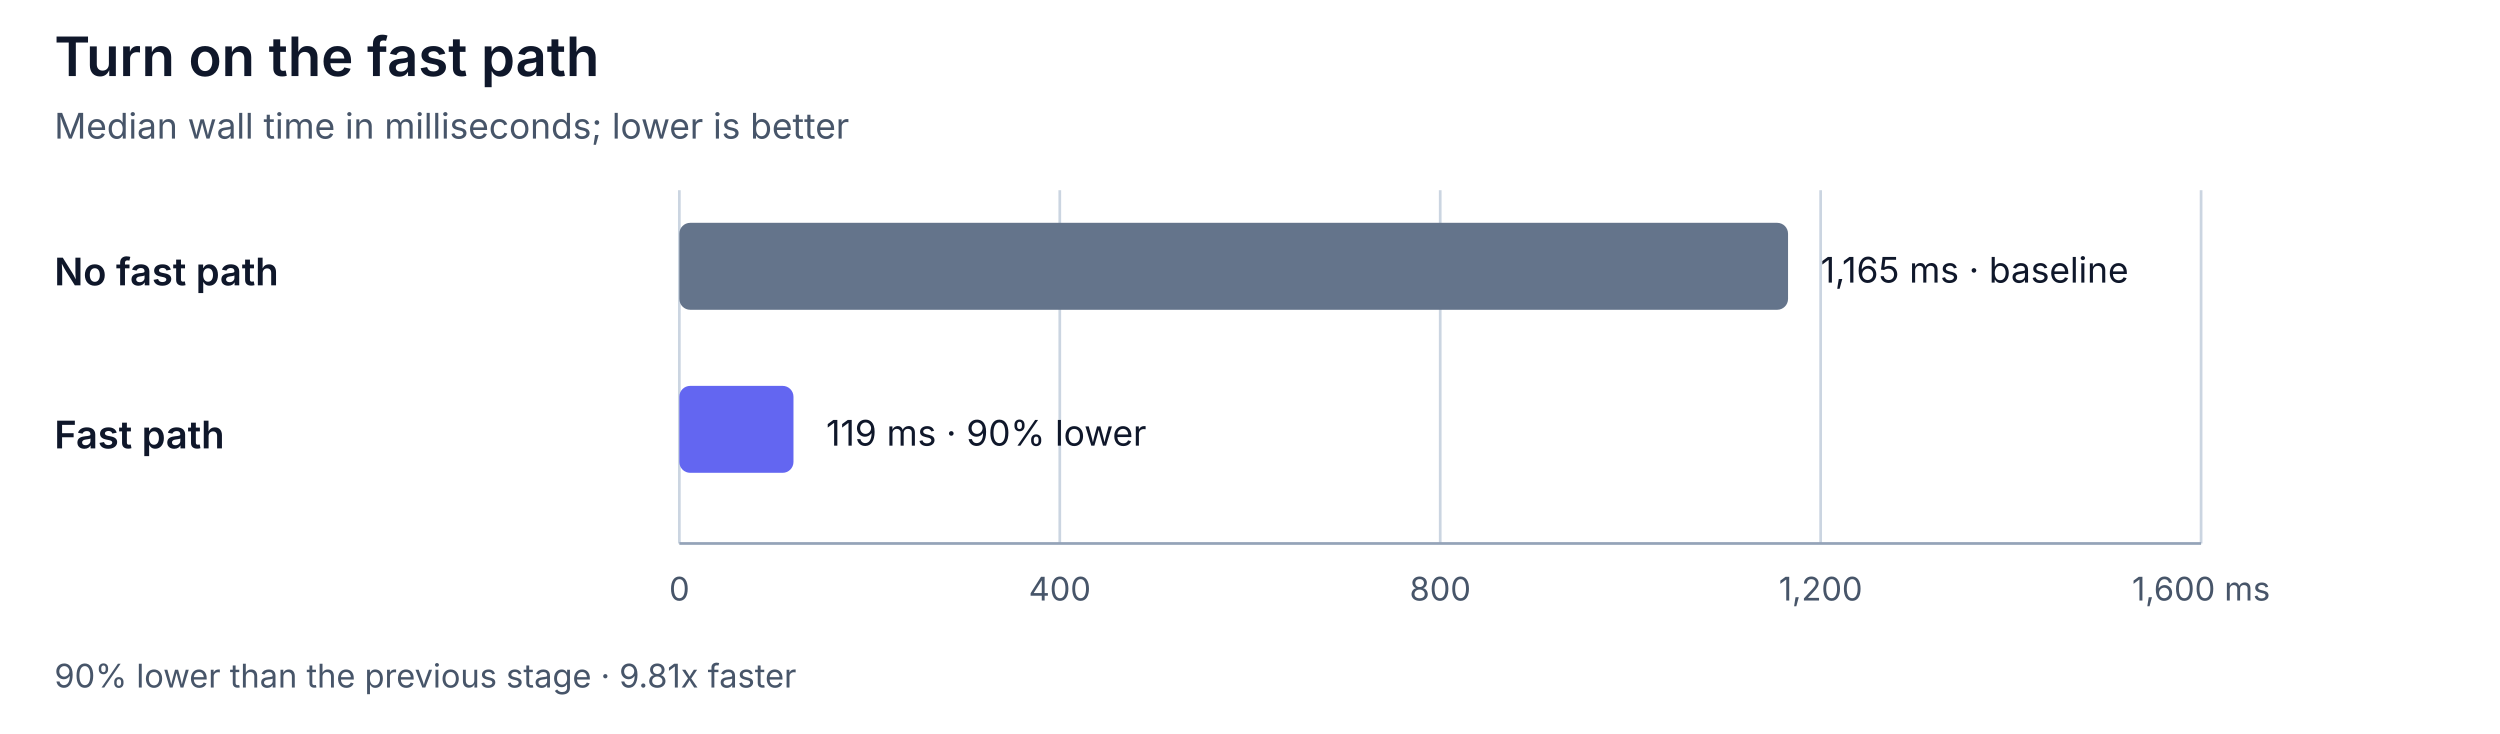
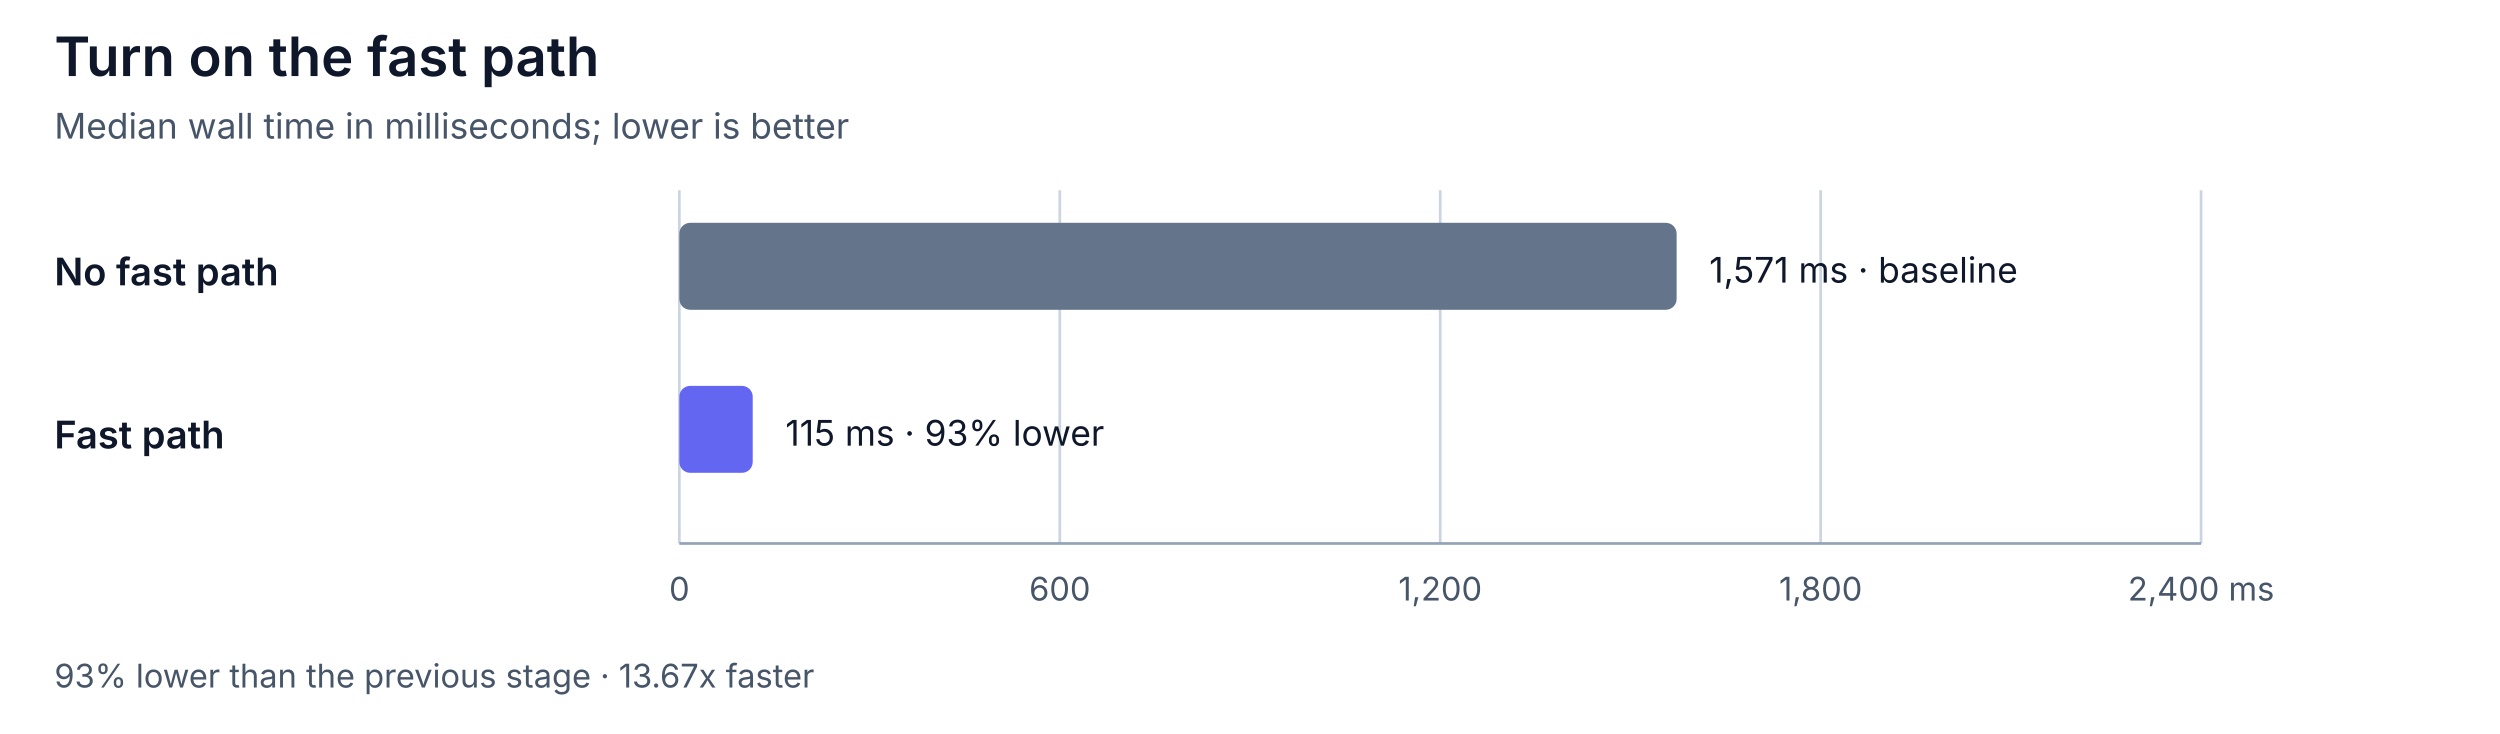
<svg xmlns="http://www.w3.org/2000/svg" viewBox="0 0 920 270" role="img" aria-labelledby="title desc">
  <style>
    text {
      fill: #0f172a;
      font-family: -apple-system, BlinkMacSystemFont, "Segoe UI", sans-serif;
    }
    .title { font-size: 20px; font-weight: 600; }
    .subtitle, .tick, .note { fill: #475569; }
    .subtitle { font-size: 13px; }
    .label { font-size: 14px; font-weight: 600; }
    .value { font-size: 13px; }
    .tick, .note { font-size: 12px; }
    .grid { stroke: #cbd5e1; stroke-width: 1; }
    .axis { stroke: #94a3b8; stroke-width: 1; }
    .previous { fill: #64748b; }
    .current { fill: #6366f1; }
    @media (prefers-color-scheme: dark) {
      text { fill: #e2e8f0; }
      .subtitle, .tick, .note { fill: #a8b3cf; }
      .grid { stroke: #334155; }
      .axis { stroke: #64748b; }
      .previous { fill: #64748b; }
      .current { fill: #818cf8; }
    }
  </style>
  <text class="title" x="20" y="28">Turn on the fast path</text>
  <text class="subtitle" x="20" y="51">Median wall time in milliseconds; lower is better</text>
  <line class="grid" x1="250" y1="70" x2="250" y2="200" />
  <line class="grid" x1="390" y1="70" x2="390" y2="200" />
  <line class="grid" x1="530" y1="70" x2="530" y2="200" />
  <line class="grid" x1="670" y1="70" x2="670" y2="200" />
  <line class="grid" x1="810" y1="70" x2="810" y2="200" />
  <line class="axis" x1="250" y1="200" x2="810" y2="200" />
  <text class="label" x="20" y="105">No fast path</text>
-   <rect class="previous" x="250" y="82" width="408" height="32" rx="4" />
-   <text class="value" x="670" y="104">1,165 ms · baseline</text>
+   <rect class="previous" x="250" y="82" width="367" height="32" rx="4" />
+   <text class="value" x="629" y="104">1,571 ms · baseline</text>
  <text class="label" x="20" y="165">Fast path</text>
-   <rect class="current" x="250" y="142" width="42" height="32" rx="4" />
-   <text class="value" x="304" y="164">119 ms · 90% lower</text>
+   <rect class="current" x="250" y="142" width="27" height="32" rx="4" />
+   <text class="value" x="289" y="164">115 ms · 93% lower</text>
  <text class="tick" x="250" y="221" text-anchor="middle">0</text>
-   <text class="tick" x="390" y="221" text-anchor="middle">400</text>
-   <text class="tick" x="530" y="221" text-anchor="middle">800</text>
-   <text class="tick" x="670" y="221" text-anchor="middle">1,200</text>
-   <text class="tick" x="810" y="221" text-anchor="middle">1,600 ms</text>
-   <text class="note" x="20" y="253">90% lower than the previous stage · 9.81x faster</text>
+   <text class="tick" x="390" y="221" text-anchor="middle">600</text>
+   <text class="tick" x="530" y="221" text-anchor="middle">1,200</text>
+   <text class="tick" x="670" y="221" text-anchor="middle">1,800</text>
+   <text class="tick" x="810" y="221" text-anchor="middle">2,400 ms</text>
+   <text class="note" x="20" y="253">93% lower than the previous stage · 13.67x faster</text>
</svg>
